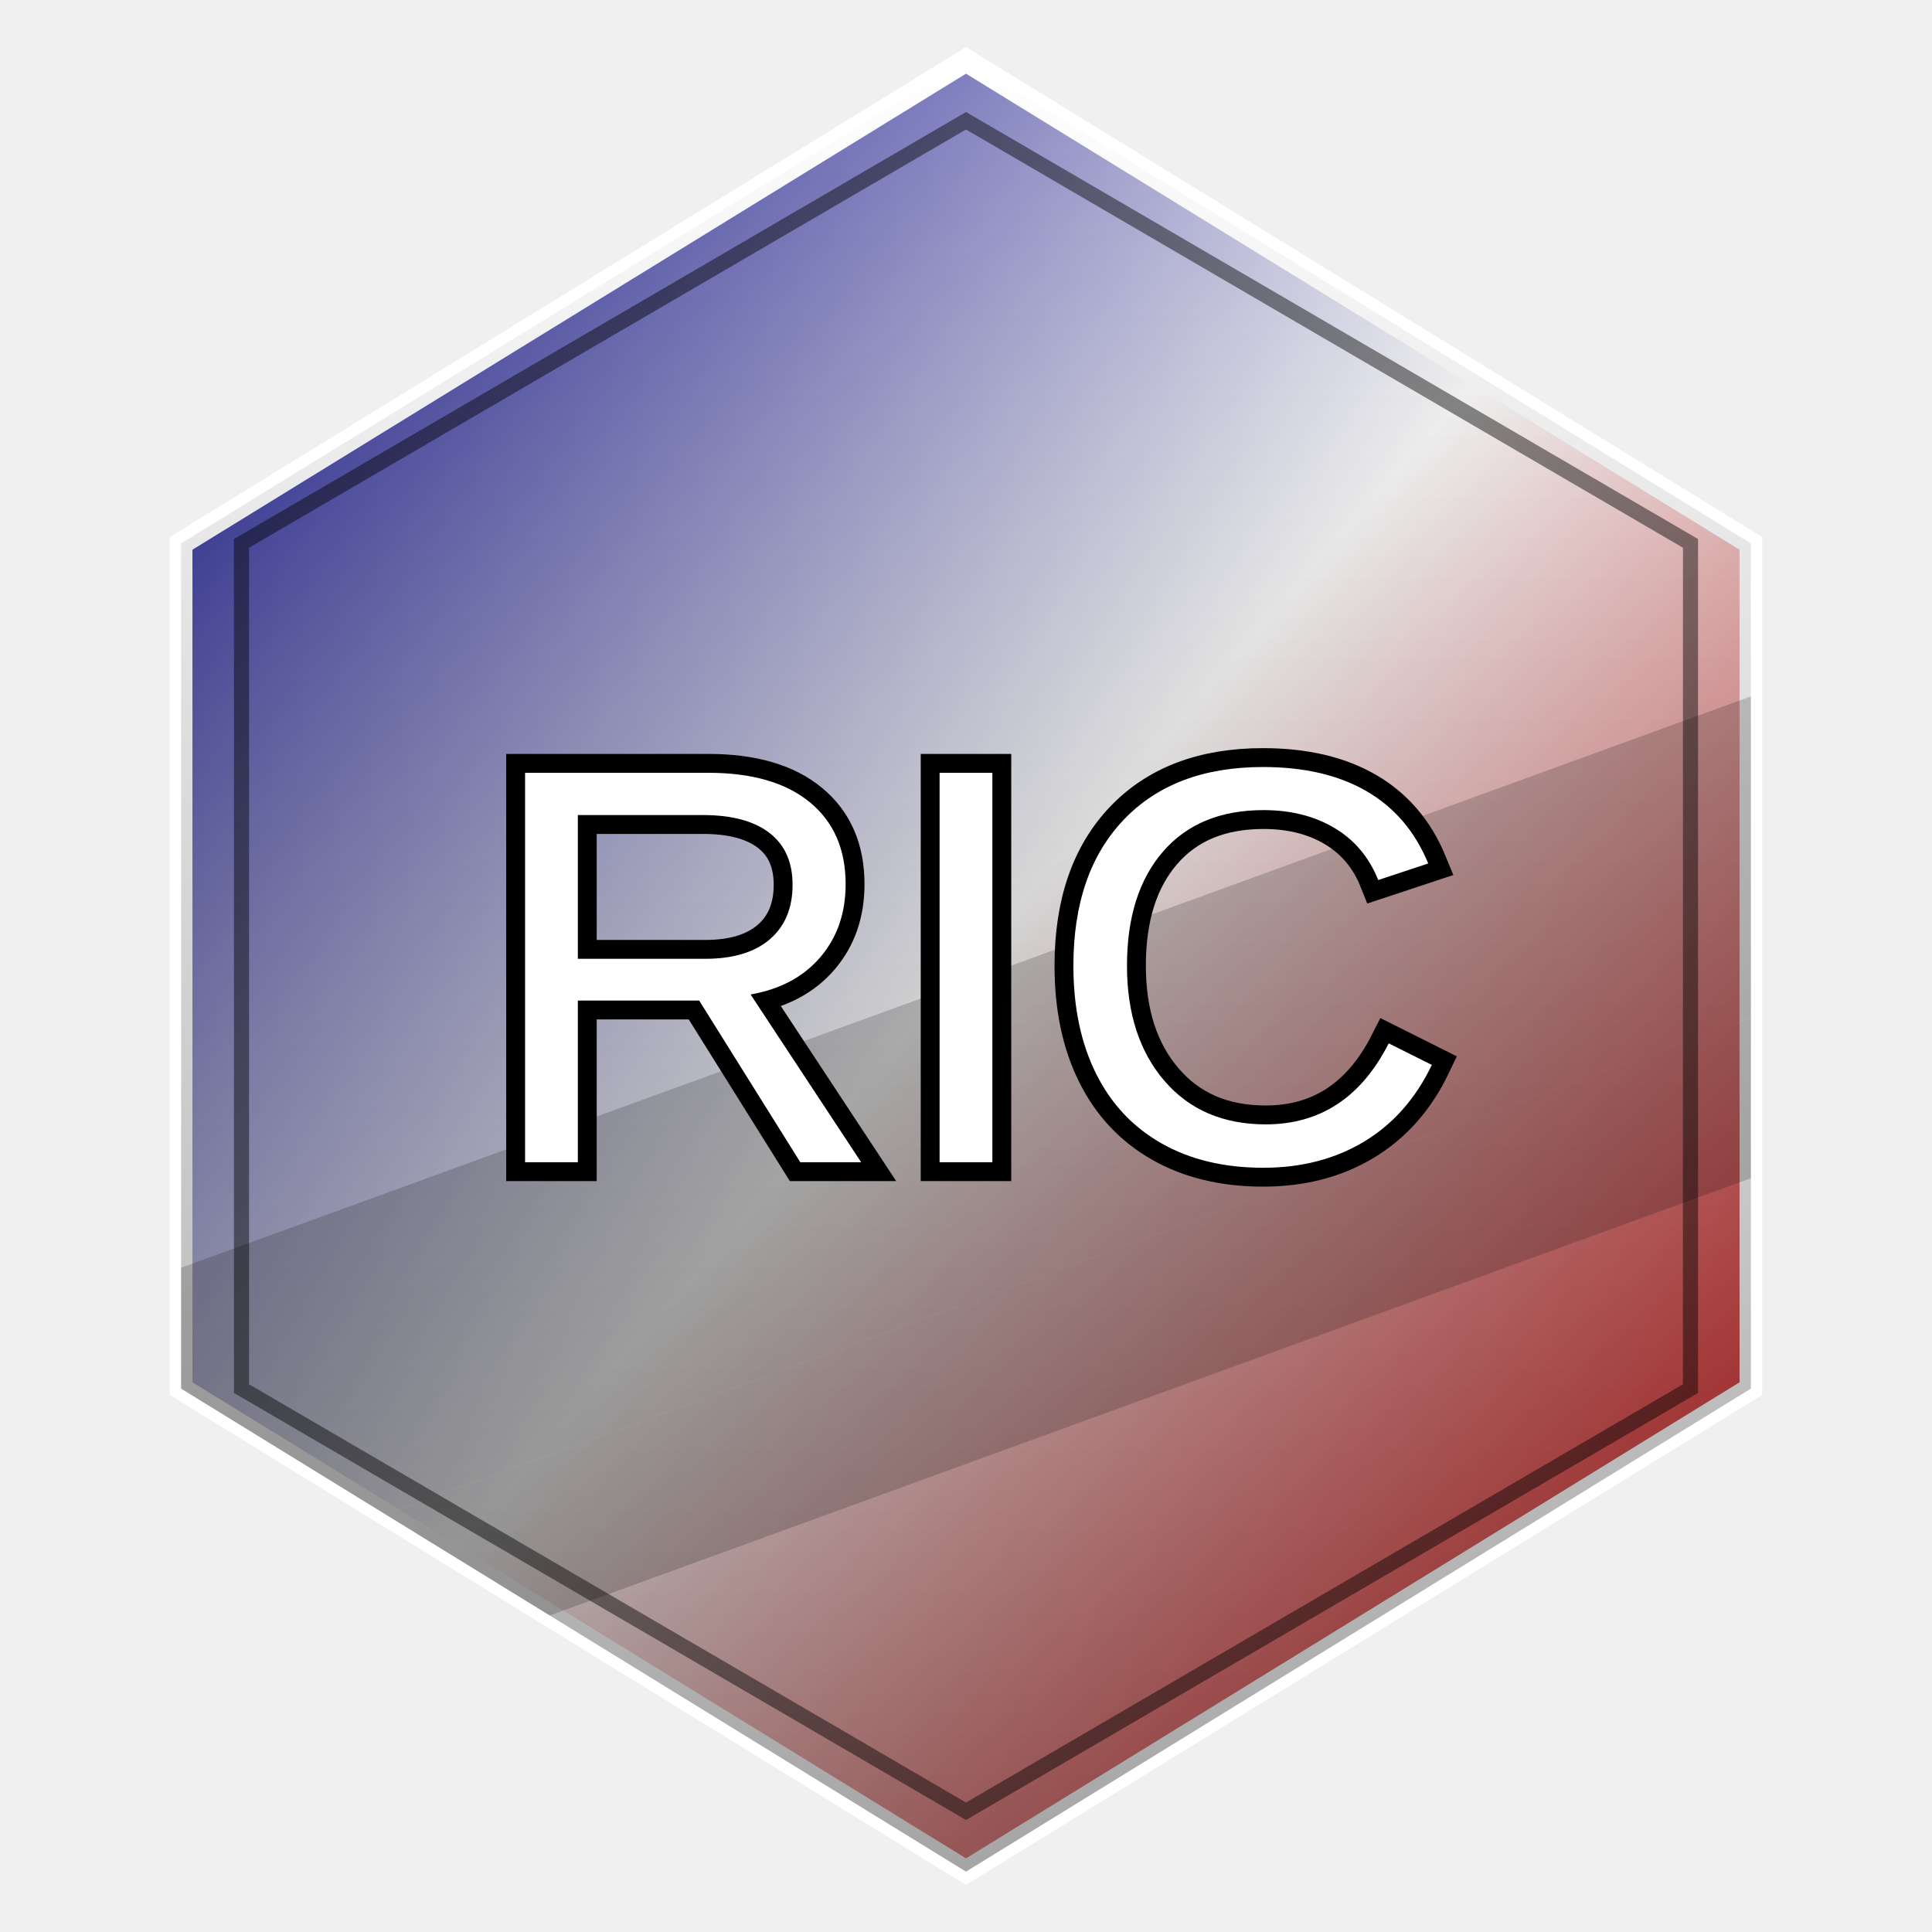
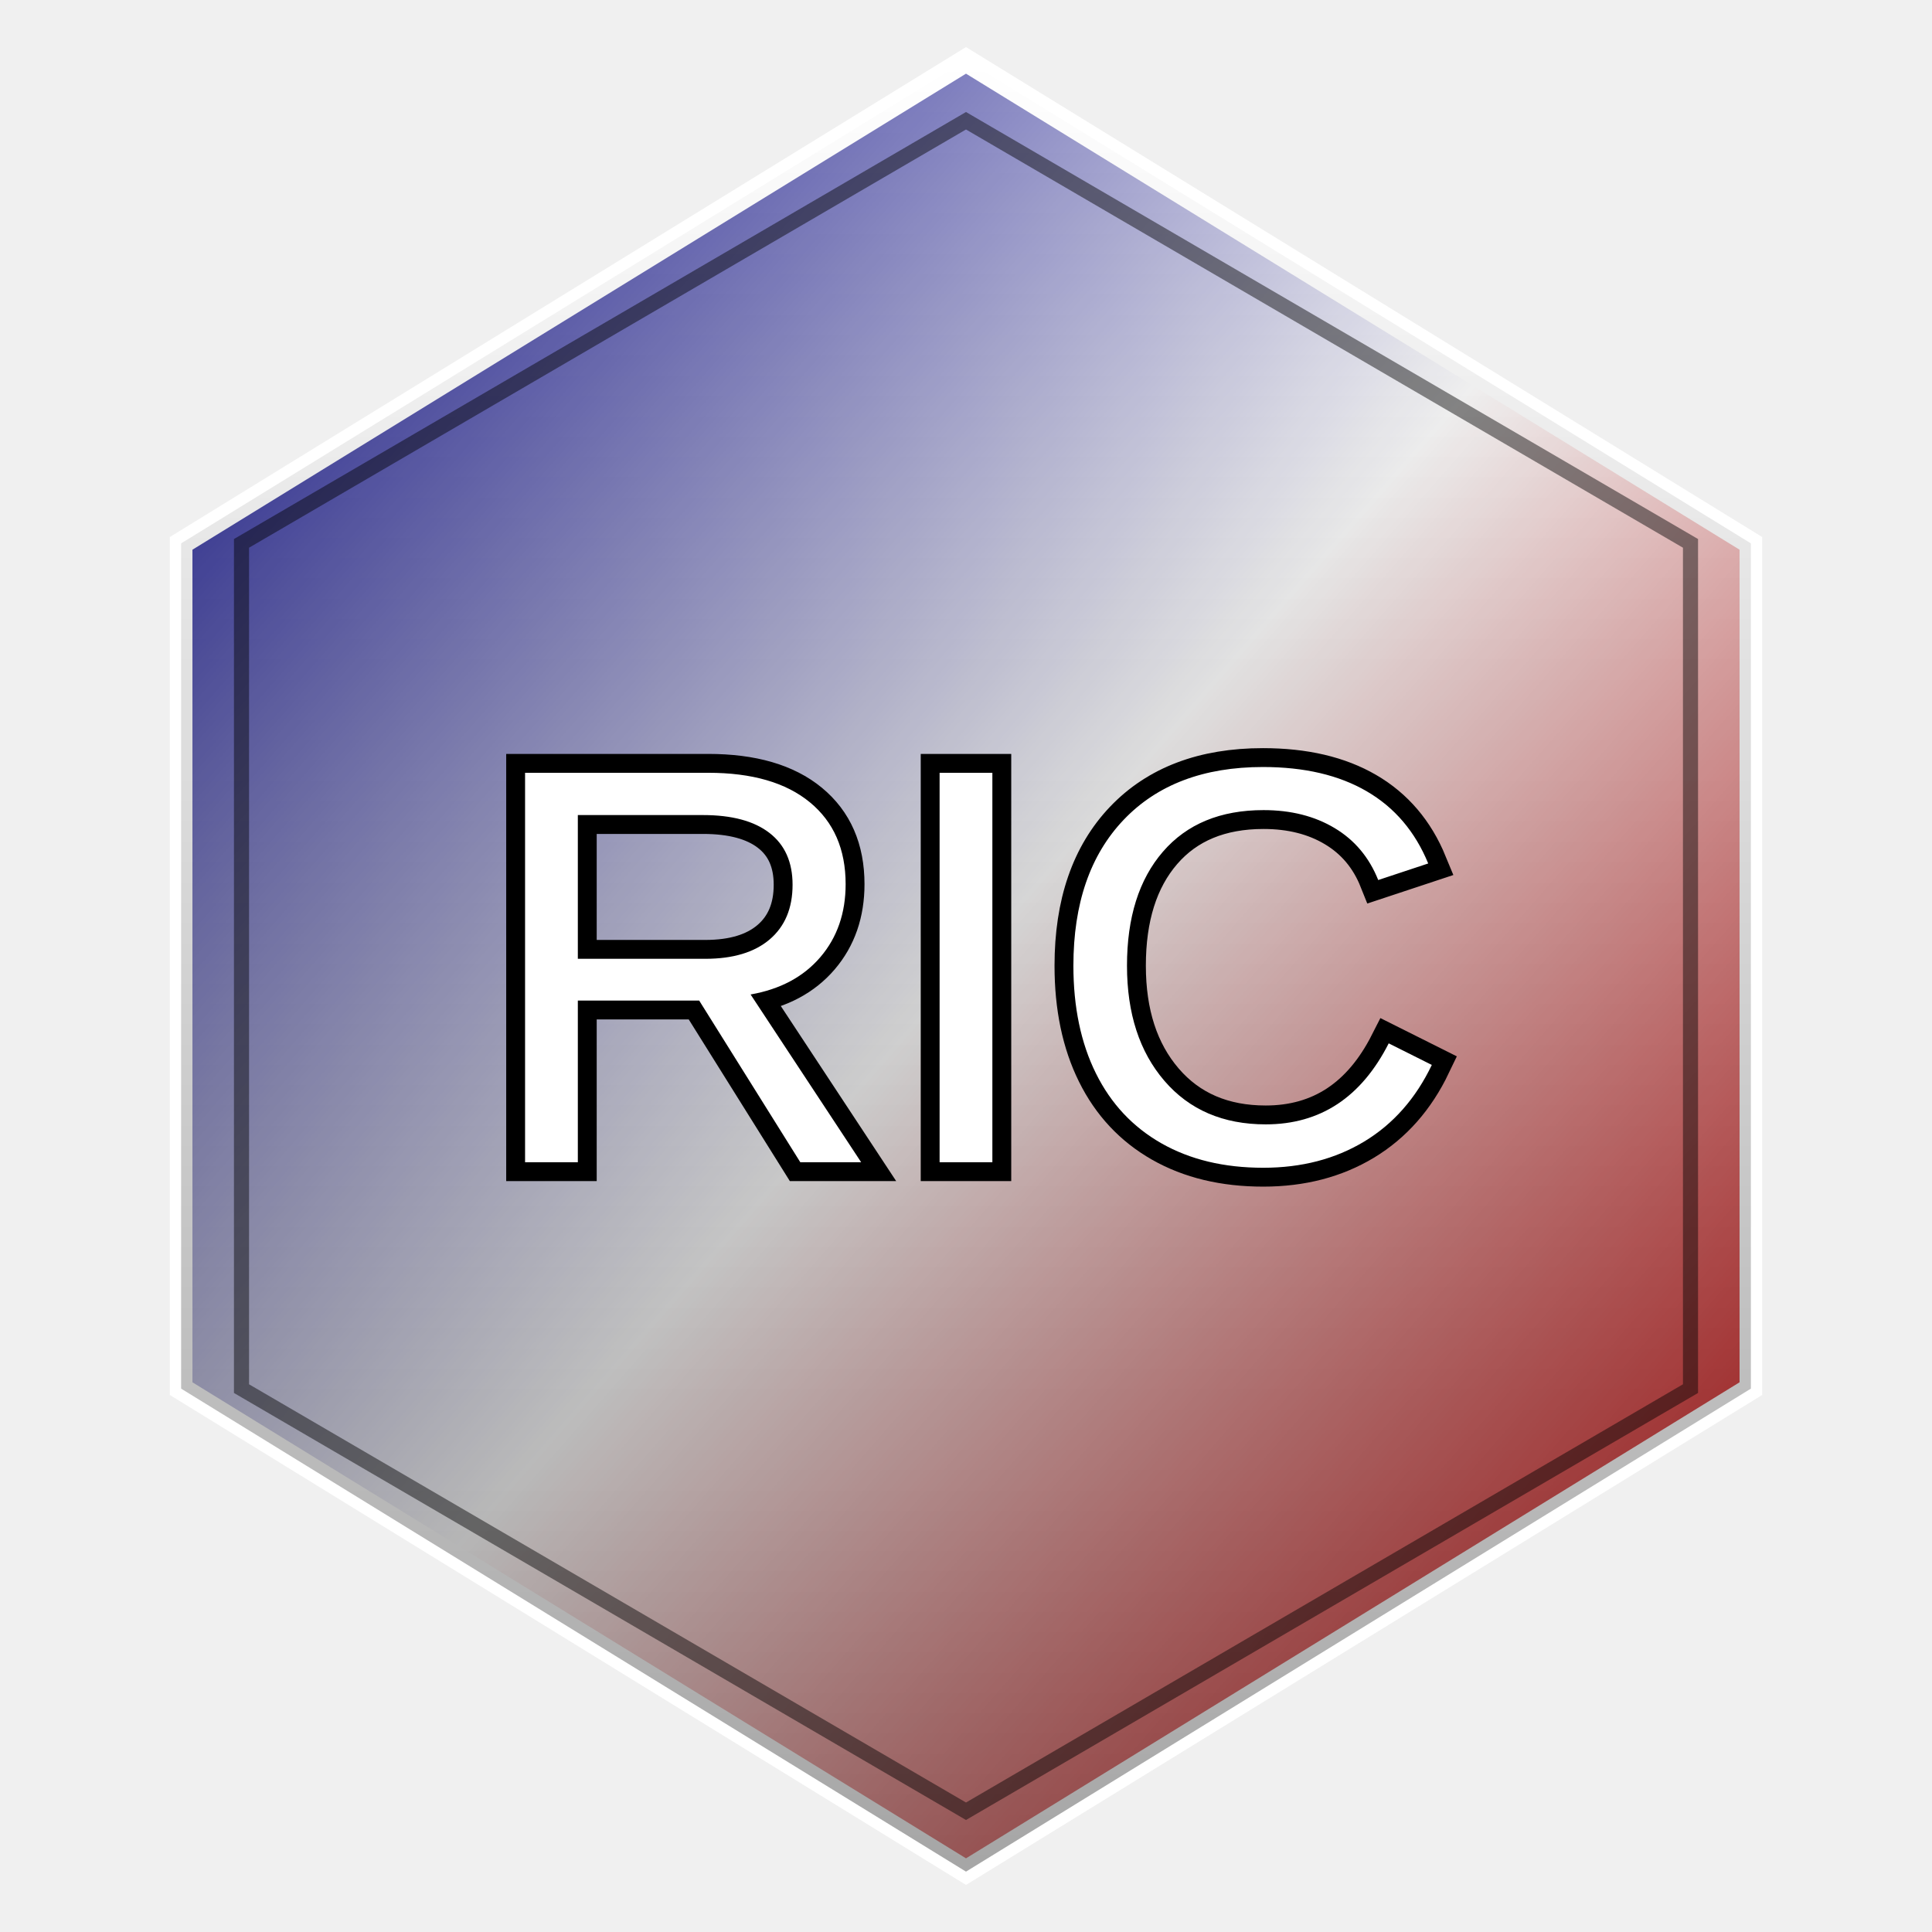
<svg xmlns="http://www.w3.org/2000/svg" width="512" height="512" viewBox="0 0 512 512" version="1.1">
  <defs>
    <linearGradient id="bgGrad" x1="0%" y1="0%" x2="100%" y2="100%">
      <stop offset="0%" stop-color="#000080" />
      <stop offset="50%" stop-color="#FFFFFF" />
      <stop offset="100%" stop-color="#CC0000" />
    </linearGradient>
    <linearGradient id="innerGrad" x1="0%" y1="0%" x2="0%" y2="100%">
      <stop offset="0%" stop-color="#000000" stop-opacity="0.0" />
      <stop offset="100%" stop-color="#000000" stop-opacity="0.35" />
    </linearGradient>
    <clipPath id="hexClip">
      <polygon points="         256,16         464,144         464,368         256,496         48,368         48,144       " />
    </clipPath>
  </defs>
  <polygon points="256,16 464,144 464,368 256,496 48,368 48,144" fill="url(#bgGrad)" stroke="#ffffff" stroke-width="6" />
  <polygon points="256,32 448,144 448,368 256,480 64,368 64,144" fill="none" stroke="#000000" stroke-opacity="0.45" stroke-width="4" />
  <polygon points="256,16 464,144 464,368 256,496 48,368 48,144" fill="url(#innerGrad)" clip-path="url(#hexClip)" />
  <g opacity="0.18" clip-path="url(#hexClip)">
-     <rect x="-50" y="260" width="612" height="80" fill="#000000" transform="rotate(-20 256 256)" />
-     <rect x="-80" y="340" width="612" height="40" fill="#000000" transform="rotate(-20 256 256)" />
+     
+     
  </g>
  <text x="256" y="256" font-family="Arial Black, Arial, sans-serif" font-size="150" fill="#ffffff" text-anchor="middle" dominant-baseline="central" paint-order="stroke" stroke="#000000" stroke-width="10">
    RIC
  </text>
</svg>
